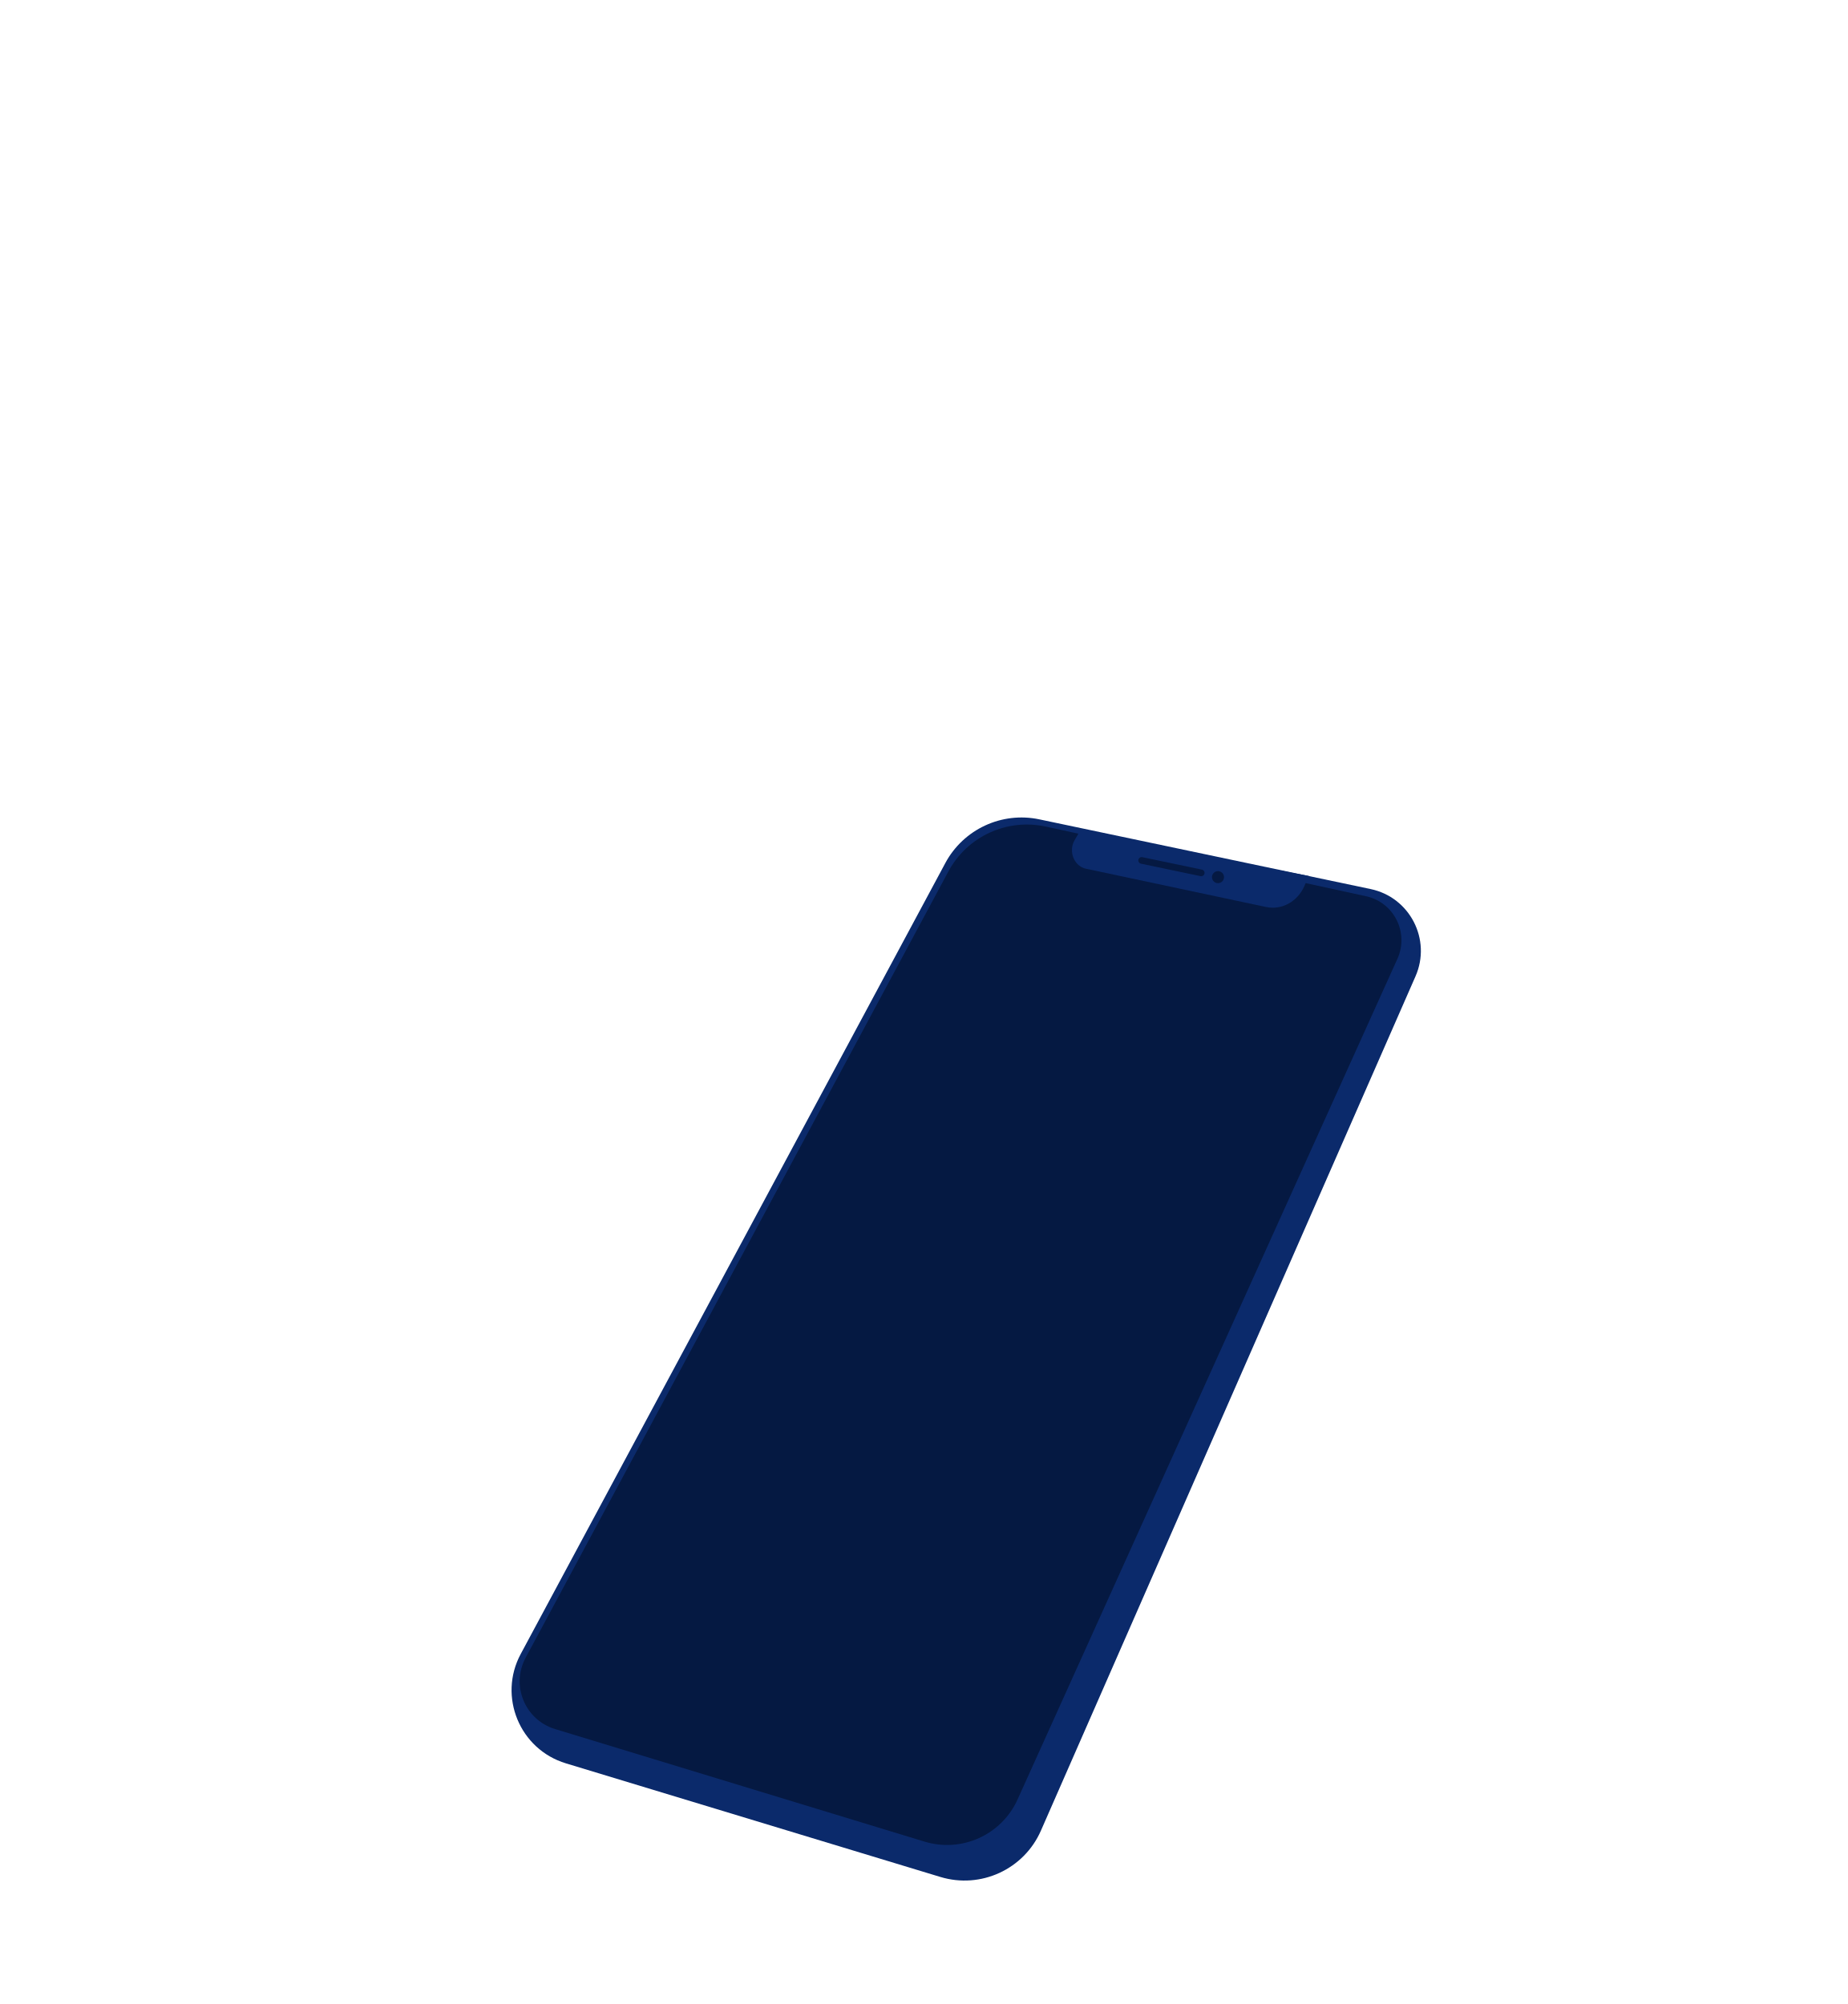
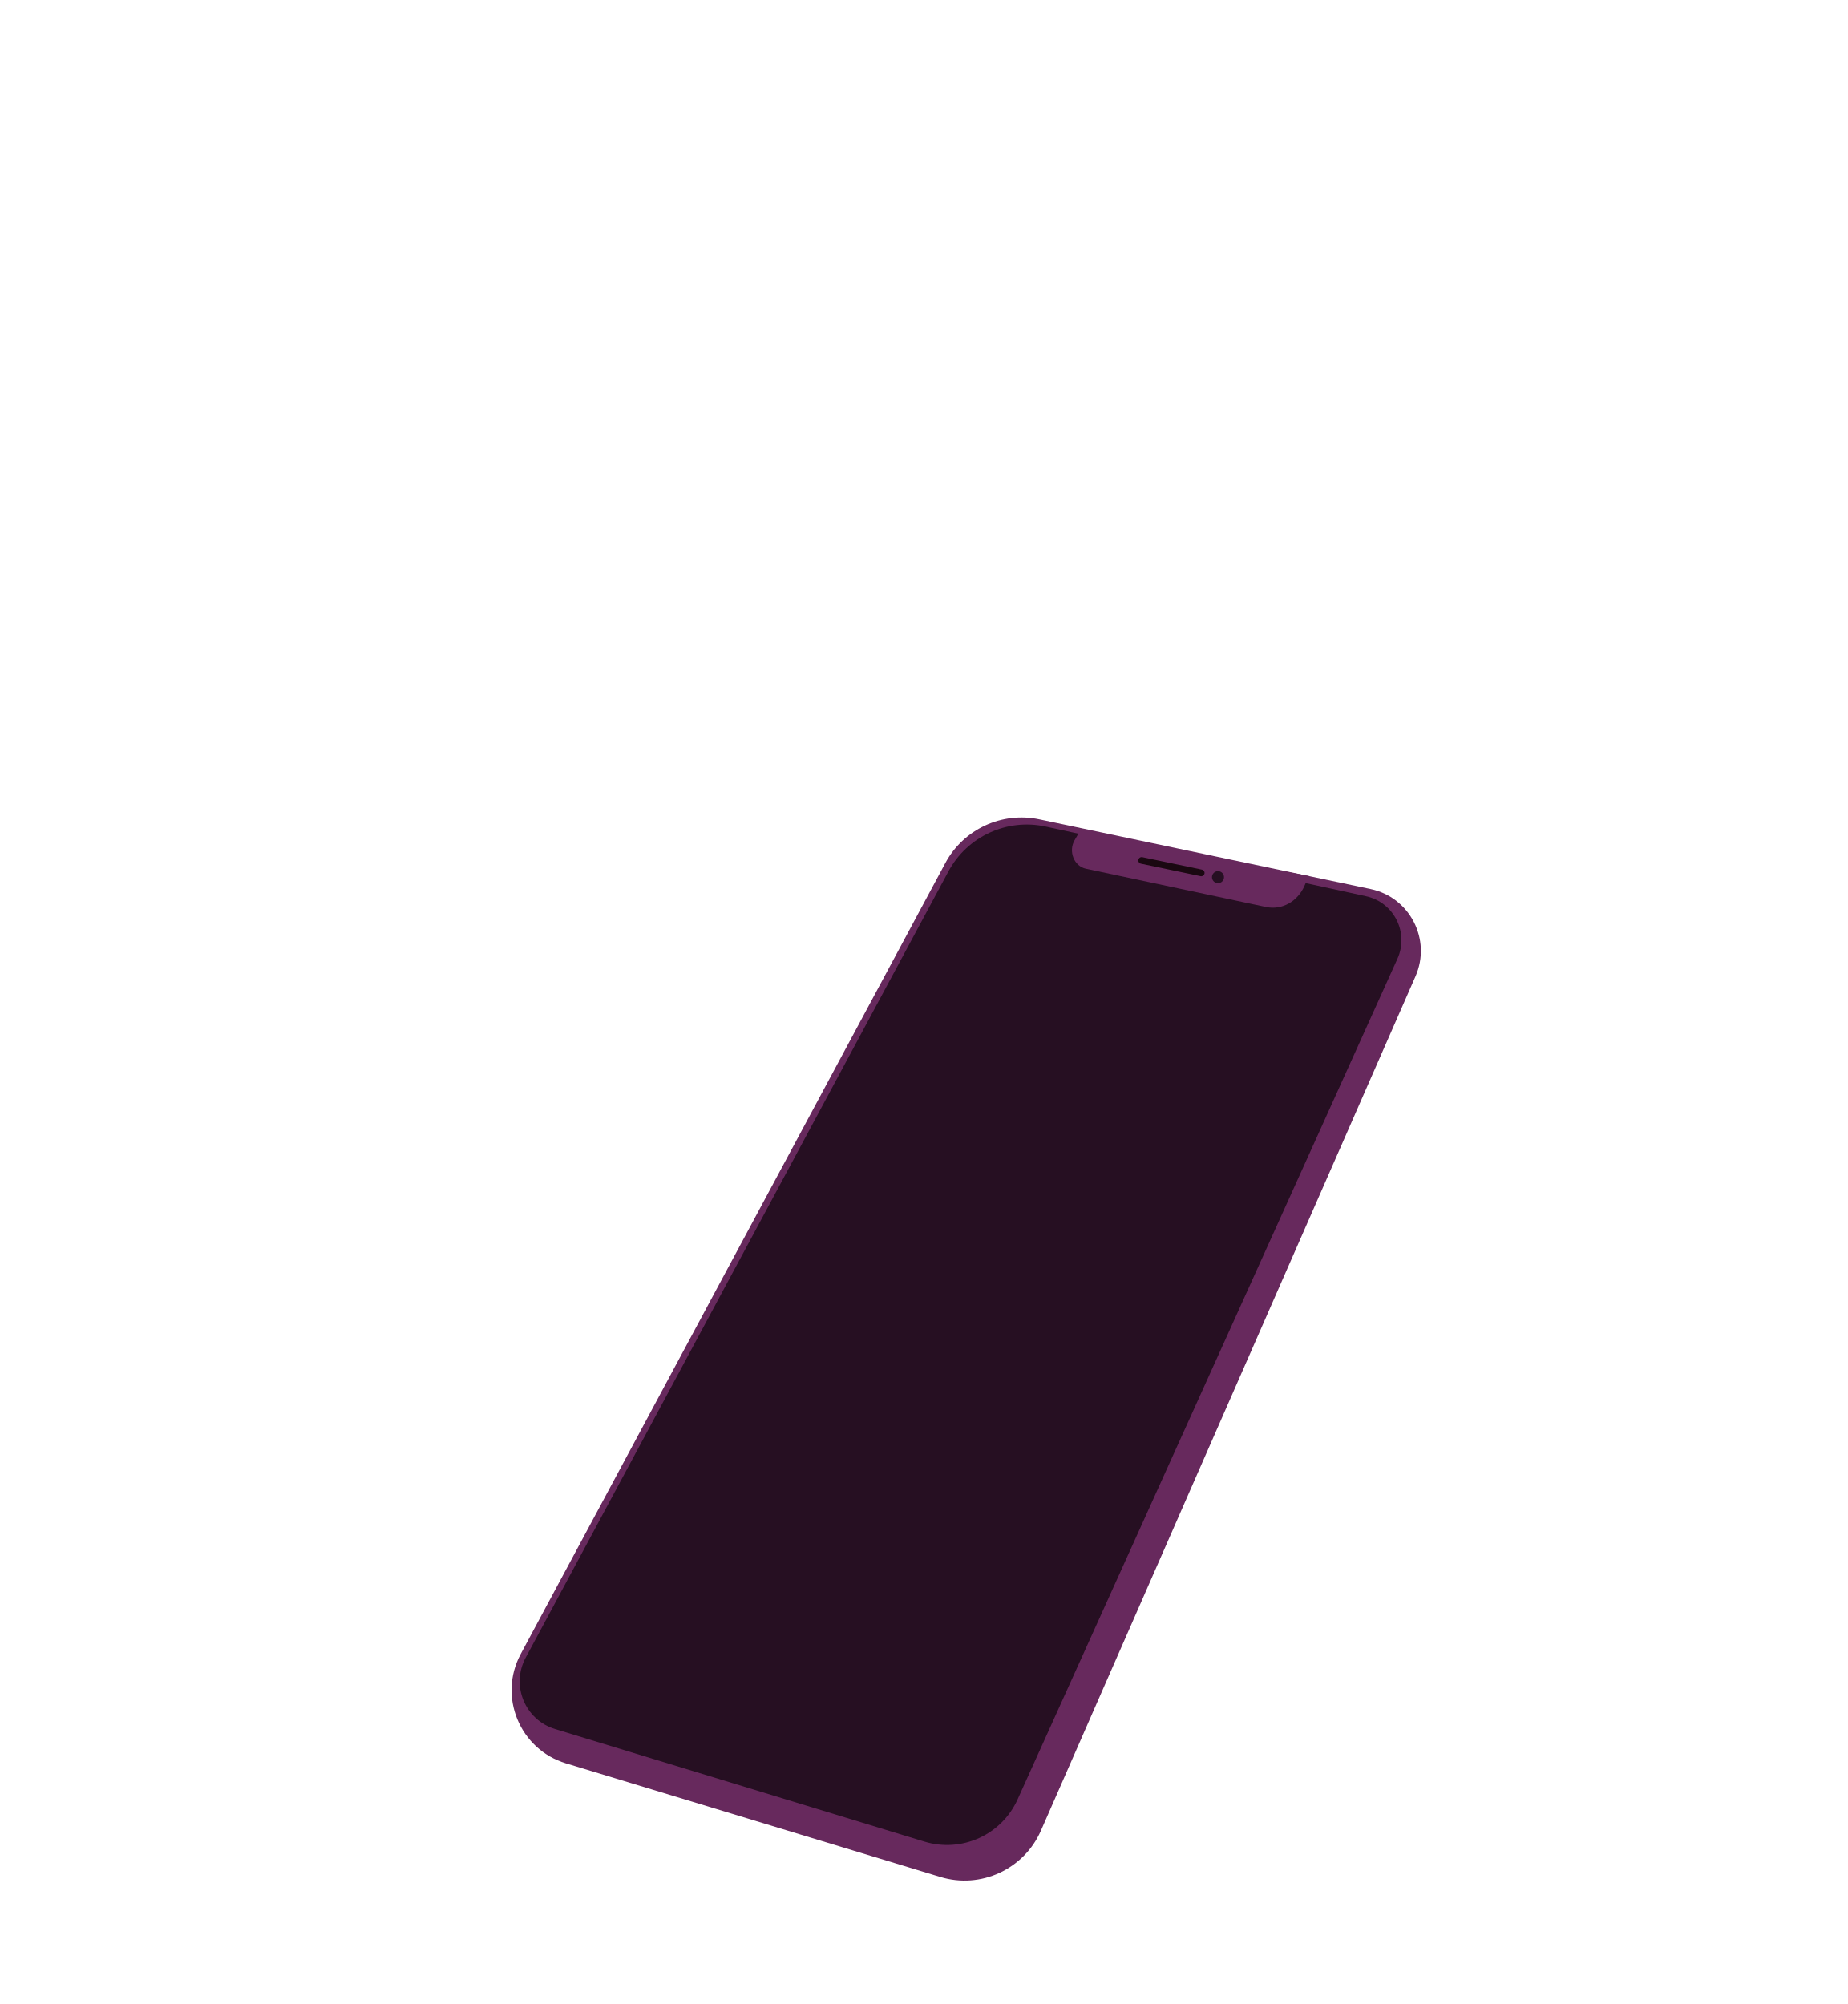
<svg xmlns="http://www.w3.org/2000/svg" width="1109" height="1203" viewBox="0 0 1109 1203" fill="none">
-   <path d="M567.39 518.08L312.52 992.91C298.82 1018.44 311.91 1050.12 339.63 1058.53L564.4 1126.73C588.65 1134.09 614.57 1122.15 624.75 1098.94L849.59 586.06C859.26 564.01 846.21 538.65 822.65 533.7L623.78 491.85C601.24 487.11 578.28 497.79 567.38 518.08H567.39Z" fill="#0B2A6B" />
-   <path d="M333.13 1037.94L554.89 1105.52C577.21 1112.32 601.12 1101.5 610.73 1080.23L838.74 575.54C845.82 559.87 836.66 541.65 819.85 538L627.62 496.19C604.34 491.13 580.53 502.1 569.25 523.08L315.49 995.12C306.54 1011.77 315.06 1032.44 333.14 1037.95L333.13 1037.94Z" fill="#051942" />
-   <path d="M647.73 499.62L644.98 504.35C641.1 511.04 644.64 519.97 651.76 521.49L759.88 544.47C769.35 546.48 778.82 541.26 782.96 531.73L785.52 525.84L647.72 499.61L647.73 499.62Z" fill="#0B2A6B" />
-   <path d="M685.22 516.51L720.97 523.99" stroke="#051942" stroke-width="4" stroke-miterlimit="10" stroke-linecap="round" />
-   <path d="M731.04 530.16C733.034 530.16 734.65 528.544 734.65 526.55C734.65 524.557 733.034 522.94 731.04 522.94C729.046 522.94 727.43 524.557 727.43 526.55C727.43 528.544 729.046 530.16 731.04 530.16Z" fill="#051942" />
+   <path d="M567.39 518.08L312.52 992.91C298.82 1018.44 311.91 1050.12 339.63 1058.53L564.4 1126.73C588.65 1134.09 614.57 1122.15 624.75 1098.94L849.59 586.06C859.26 564.01 846.21 538.65 822.65 533.7L623.78 491.85C601.24 487.11 578.28 497.79 567.38 518.08H567.39Z" fill="#67295D" />
+   <path d="M333.13 1037.94L554.89 1105.52C577.21 1112.32 601.12 1101.5 610.73 1080.23L838.74 575.54C845.82 559.87 836.66 541.65 819.85 538L627.62 496.19C604.34 491.13 580.53 502.1 569.25 523.08L315.49 995.12C306.54 1011.77 315.06 1032.44 333.14 1037.95L333.13 1037.94Z" fill="#260F22" />
+   <path d="M647.73 499.62L644.98 504.35C641.1 511.04 644.64 519.97 651.76 521.49L759.88 544.47C769.35 546.48 778.82 541.26 782.96 531.73L785.52 525.84L647.72 499.61L647.73 499.62Z" fill="#67295D" />
+   <path d="M685.22 516.51L720.97 523.99" stroke="#1A0811" stroke-width="4" stroke-miterlimit="10" stroke-linecap="round" />
+   <path d="M731.04 530.16C733.034 530.16 734.65 528.544 734.65 526.55C734.65 524.557 733.034 522.94 731.04 522.94C729.046 522.94 727.43 524.557 727.43 526.55C727.43 528.544 729.046 530.16 731.04 530.16Z" fill="#260F22" />
</svg>
